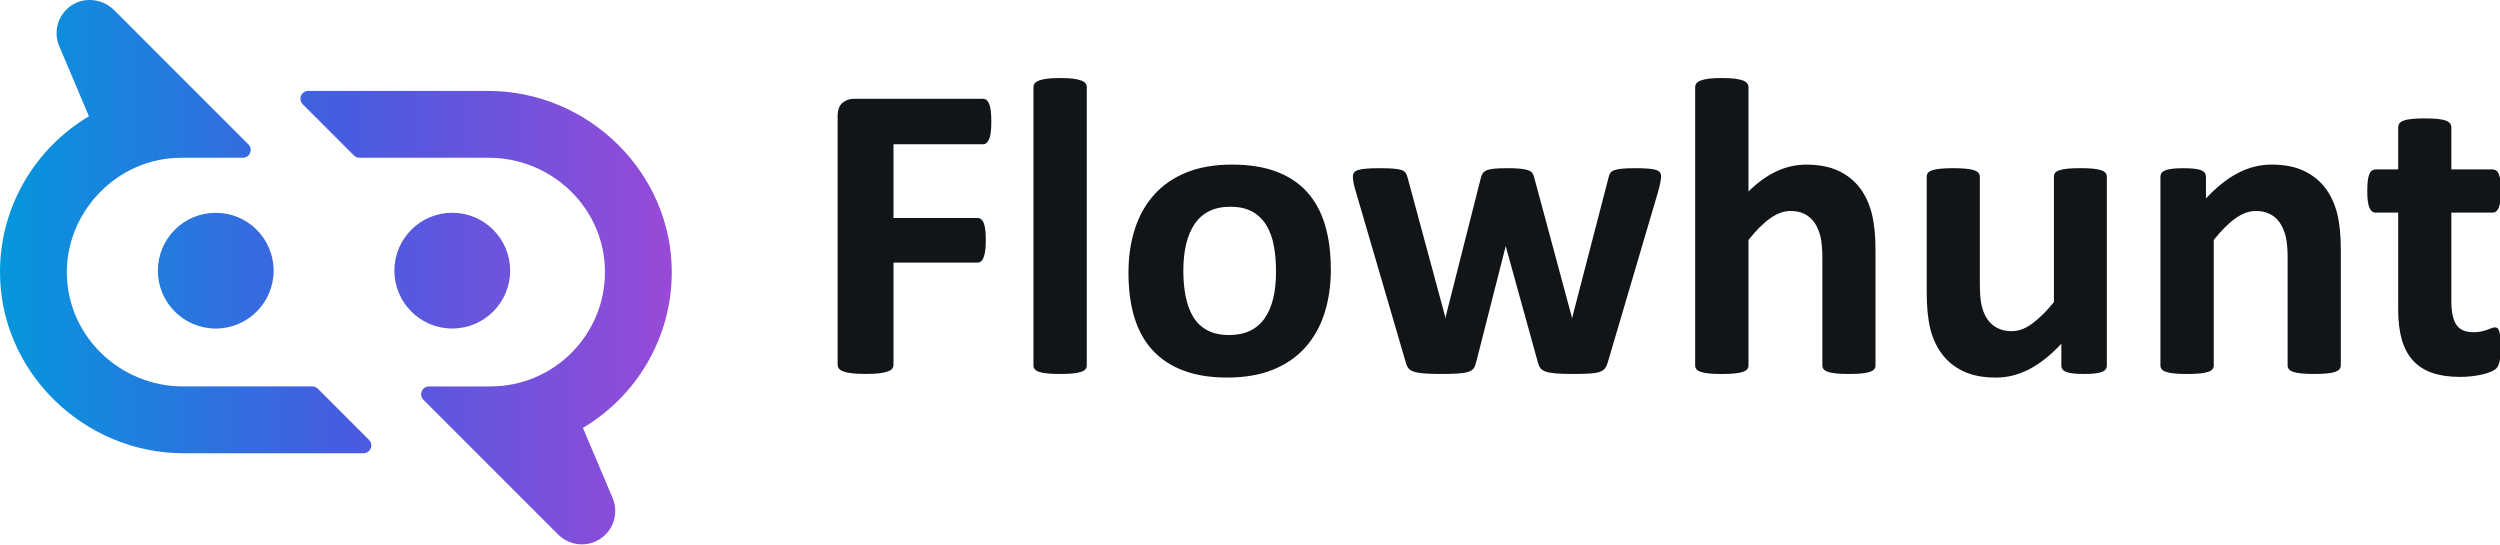
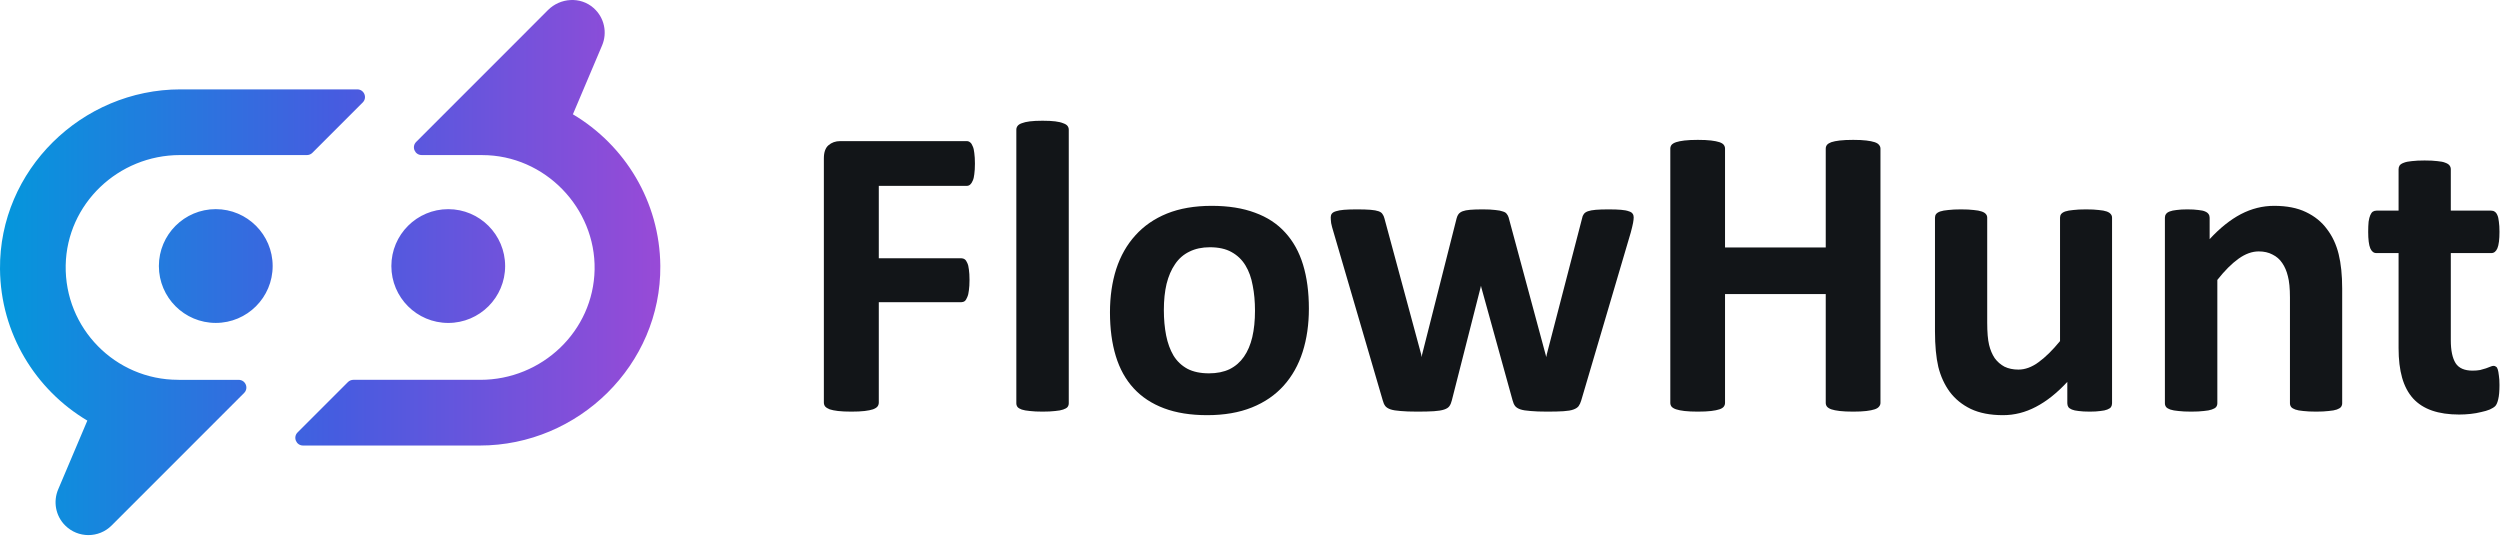
- <svg xmlns="http://www.w3.org/2000/svg" fill="none" height="226" viewBox="0 0 1038 226" width="1038">
-   <linearGradient id="a" gradientUnits="userSpaceOnUse" x1="-0" x2="278.92" y1="113.01" y2="113.01">
-     <stop offset="0" stop-color="#0497dc" />
-     <stop offset=".51" stop-color="#465ce0" />
-     <stop offset="1" stop-color="#984ad7" />
+ <svg xmlns="http://www.w3.org/2000/svg" fill="none" height="226" viewBox="0 0 1056 226" width="1056">
+   <linearGradient id="a" gradientUnits="userSpaceOnUse" x1="278.92" x2="-0" y1="113.01" y2="113.01">
+     <stop offset="0" stop-color="#984ad7" />
+     <stop offset=".49" stop-color="#465ce0" />
+     <stop offset="1" stop-color="#0497dc" />
  </linearGradient>
  <clipPath id="b">
-     <path d="m0 0h1038v226h-1038z" />
+     <path d="m0 0h1056v226h-1056z" />
  </clipPath>
  <g clip-path="url(#b)">
-     <path d="m242.02 177.64 12.33 29.09c2.14 5.05 1.16 11.11-2.96 15.23-2.71 2.71-6.26 4.06-9.81 4.06s-7.1-1.35-9.81-4.06l-11.72-11.72-44.24-44.25c-2.05-2.05-.6-5.54 2.3-5.54h25.14c.15 0 .3-.02.46-.02 26.48 0 47.96-21.79 47.46-48.38-.49-25.99-22.26-46.55-48.25-46.55h-53.65c-.86 0-1.69-.34-2.3-.95l-21.26-21.26c-2.05-2.05-.6-5.54 2.3-5.54h74.66c41.74 0 76.62 34.15 76.25 75.89-.24 27.21-15 51-36.89 64.02zm-166.01-17.2c-25.99 0-47.76-20.56-48.25-46.55s20.98-48.38 47.46-48.38c.16 0 .33-.02.49-.02h25.12c2.89 0 4.34-3.5 2.3-5.54l-46.51-46.51h.01l-9.16-9.18c-5.23-5.23-13.74-5.79-19.28-.88-4.65 4.11-5.84 10.52-3.59 15.82l12.33 29.08c-21.91 13.01-36.68 36.8-36.93 64.01-.37 41.74 34.51 75.9 76.25 75.9h74.67c2.89 0 4.34-3.5 2.3-5.54l-21.26-21.26c-.61-.61-1.44-.95-2.3-.95h-53.66zm13.57-72.09c-13.27 0-24.03 10.76-24.03 24.03s10.76 24.03 24.03 24.03 24.03-10.76 24.03-24.03-10.76-24.03-24.03-24.03zm98.2-.01c-13.27 0-24.03 10.76-24.03 24.03s10.76 24.03 24.03 24.03 24.03-10.76 24.03-24.03-10.76-24.03-24.03-24.03z" fill="url(#a)" />
-     <path d="m411.59 50.5c0 1.76-.07 3.24-.22 4.44s-.38 2.15-.7 2.86-.69 1.23-1.1 1.58-.88.53-1.41.53h-37.18v30.59h34.89c.53 0 1 .15 1.41.44s.78.79 1.1 1.49.56 1.64.7 2.81c.15 1.17.22 2.64.22 4.39s-.07 3.22-.22 4.39-.38 2.14-.7 2.9-.69 1.3-1.1 1.63c-.41.32-.88.48-1.41.48h-34.89v42.36c0 .65-.18 1.2-.53 1.67s-.98.87-1.89 1.19-2.1.57-3.56.75c-1.47.18-3.34.26-5.62.26s-4.09-.09-5.58-.26-2.68-.42-3.56-.75c-.88-.32-1.51-.72-1.89-1.19s-.57-1.02-.57-1.67v-103.08c0-2.58.66-4.44 1.98-5.58s2.94-1.71 4.88-1.71h53.53c.53 0 1 .16 1.41.48s.78.85 1.1 1.58.56 1.71.7 2.94.22 2.72.22 4.48zm39.64 101.25c0 .59-.18 1.1-.53 1.54s-.95.81-1.8 1.1-1.98.51-3.38.66c-1.41.15-3.19.22-5.36.22s-3.96-.07-5.36-.22c-1.41-.15-2.54-.37-3.38-.66-.85-.29-1.45-.66-1.8-1.1s-.53-.95-.53-1.54v-115.57c0-.58.18-1.11.53-1.58s.95-.86 1.8-1.19c.85-.32 1.98-.57 3.38-.75s3.19-.26 5.36-.26 3.96.09 5.36.26 2.53.43 3.38.75 1.45.72 1.8 1.19.53 1 .53 1.58v115.58zm101.34-39.99c0 6.68-.88 12.77-2.64 18.28s-4.42 10.25-8 14.24c-3.57 3.99-8.06 7.06-13.45 9.23s-11.69 3.25-18.9 3.25-13.04-.97-18.19-2.9c-5.16-1.93-9.43-4.75-12.83-8.44s-5.92-8.23-7.56-13.62-2.46-11.54-2.46-18.46.89-12.79 2.68-18.33 4.47-10.28 8.04-14.24 8.04-7.02 13.4-9.18c5.36-2.17 11.65-3.25 18.85-3.25s13.12.95 18.28 2.86 9.42 4.7 12.79 8.39 5.87 8.23 7.51 13.62 2.46 11.57 2.46 18.54zm-22.77.88c0-3.87-.31-7.43-.92-10.68s-1.66-6.08-3.12-8.48-3.41-4.28-5.84-5.62c-2.43-1.35-5.49-2.02-9.18-2.02-3.28 0-6.15.6-8.61 1.8s-4.48 2.96-6.06 5.27c-1.58 2.32-2.77 5.1-3.56 8.35s-1.19 6.96-1.19 11.12c0 3.87.32 7.43.97 10.68.64 3.25 1.68 6.08 3.12 8.48s3.38 4.26 5.84 5.58 5.51 1.98 9.14 1.98c3.34 0 6.24-.6 8.7-1.8s4.48-2.94 6.06-5.23 2.75-5.05 3.52-8.31c.76-3.25 1.14-6.96 1.14-11.12zm159.88-39.46c0 .65-.09 1.44-.26 2.37-.18.94-.5 2.29-.97 4.04l-20.92 70.93c-.29 1-.67 1.8-1.14 2.42s-1.19 1.1-2.15 1.45-2.34.58-4.13.7-4.12.18-6.99.18-5.22-.07-7.03-.22c-1.82-.15-3.24-.4-4.26-.75-1.03-.35-1.77-.83-2.24-1.45s-.82-1.39-1.05-2.33l-13.18-47.64-.18-.79-.18.79-12.13 47.64c-.23 1-.57 1.8-1.01 2.42s-1.19 1.1-2.24 1.45-2.49.58-4.31.7-4.16.18-7.03.18-5.29-.07-7.08-.22-3.19-.4-4.22-.75-1.77-.83-2.24-1.45-.82-1.39-1.05-2.33l-20.74-70.93c-.53-1.7-.87-3.03-1.01-4-.15-.97-.22-1.77-.22-2.42 0-.58.16-1.1.48-1.54s.91-.79 1.76-1.05 1.99-.45 3.43-.57 3.24-.18 5.41-.18c2.34 0 4.25.06 5.71.18s2.61.32 3.43.62c.82.29 1.39.69 1.71 1.19s.57 1.1.75 1.8l15.56 57.57.18 1.05.18-1.05 14.59-57.57c.18-.7.45-1.3.83-1.8s.95-.89 1.71-1.19c.76-.29 1.83-.5 3.21-.62s3.15-.18 5.32-.18 3.92.07 5.27.22 2.42.35 3.21.62 1.35.62 1.67 1.05c.32.44.57.95.75 1.54l15.64 58.01.26.97.18-1.05 14.94-57.57c.12-.7.35-1.3.7-1.8s.94-.89 1.76-1.19c.82-.29 1.93-.5 3.34-.62s3.19-.18 5.36-.18 3.94.06 5.32.18 2.46.31 3.25.57 1.33.62 1.63 1.05c.29.44.44.95.44 1.54zm89.03 78.57c0 .59-.18 1.1-.53 1.54s-.94.81-1.76 1.1-1.95.51-3.38.66c-1.44.15-3.21.22-5.32.22s-3.97-.07-5.41-.22-2.56-.37-3.38-.66-1.41-.66-1.76-1.1-.53-.95-.53-1.54v-44.74c0-3.81-.28-6.8-.83-8.96-.56-2.17-1.36-4.03-2.42-5.58-1.05-1.55-2.42-2.75-4.09-3.6s-3.62-1.27-5.84-1.27c-2.81 0-5.66 1.03-8.53 3.08s-5.86 5.04-8.96 8.96v52.12c0 .59-.18 1.1-.53 1.54s-.95.81-1.8 1.1-1.98.51-3.38.66c-1.41.15-3.19.22-5.36.22s-3.96-.07-5.36-.22c-1.41-.15-2.54-.37-3.38-.66-.85-.29-1.45-.66-1.8-1.1s-.53-.95-.53-1.54v-115.58c0-.58.18-1.11.53-1.58s.95-.86 1.8-1.19c.85-.32 1.98-.57 3.38-.75s3.19-.26 5.36-.26 3.96.09 5.36.26 2.53.43 3.38.75 1.45.72 1.8 1.19.53 1 .53 1.58v43.33c3.81-3.75 7.69-6.55 11.65-8.39s8.07-2.77 12.35-2.77c5.33 0 9.83.88 13.49 2.64s6.62 4.16 8.88 7.21c2.25 3.05 3.88 6.61 4.88 10.68s1.49 9.01 1.49 14.81v48.08zm96.06 0c0 .59-.15 1.1-.44 1.54s-.81.81-1.54 1.1-1.7.51-2.9.66-2.71.22-4.53.22c-1.93 0-3.5-.07-4.7-.22s-2.15-.37-2.86-.66c-.7-.29-1.2-.66-1.49-1.1s-.44-.95-.44-1.54v-9.05c-4.34 4.69-8.75 8.2-13.23 10.55s-9.13 3.52-13.93 3.52c-5.39 0-9.92-.88-13.58-2.64s-6.62-4.16-8.88-7.21-3.87-6.58-4.83-10.59c-.97-4.01-1.45-9.01-1.45-14.99v-47.99c0-.58.16-1.1.48-1.54s.91-.8 1.76-1.1c.85-.29 1.99-.51 3.43-.66s3.21-.22 5.32-.22 3.96.07 5.36.22c1.41.15 2.53.37 3.38.66s1.45.66 1.8 1.1.53.95.53 1.54v44.3c0 4.1.26 7.24.79 9.4.53 2.17 1.33 4.03 2.42 5.58 1.08 1.55 2.46 2.75 4.13 3.6s3.62 1.27 5.84 1.27c2.81 0 5.64-1.02 8.48-3.08 2.84-2.05 5.87-5.04 9.1-8.96v-52.12c0-.58.16-1.1.48-1.54s.91-.8 1.76-1.1c.85-.29 1.98-.51 3.38-.66 1.41-.15 3.19-.22 5.36-.22s3.96.07 5.36.22c1.41.15 2.52.37 3.34.66s1.41.66 1.76 1.1.53.95.53 1.54v78.4zm97.12 0c0 .59-.18 1.1-.53 1.54s-.94.81-1.76 1.1-1.95.51-3.38.66c-1.44.15-3.21.22-5.32.22s-3.97-.07-5.41-.22-2.56-.37-3.38-.66-1.41-.66-1.76-1.1-.53-.95-.53-1.54v-44.74c0-3.81-.28-6.8-.83-8.96-.56-2.17-1.36-4.03-2.42-5.58-1.05-1.55-2.42-2.75-4.09-3.6s-3.62-1.27-5.84-1.27c-2.81 0-5.66 1.03-8.53 3.08s-5.86 5.04-8.96 8.96v52.12c0 .59-.18 1.1-.53 1.54s-.95.81-1.8 1.1-1.98.51-3.38.66c-1.41.15-3.19.22-5.36.22s-3.96-.07-5.36-.22c-1.41-.15-2.54-.37-3.38-.66-.85-.29-1.45-.66-1.8-1.1s-.53-.95-.53-1.54v-78.4c0-.58.15-1.1.44-1.54s.82-.8 1.58-1.1c.76-.29 1.74-.51 2.94-.66s2.71-.22 4.53-.22 3.43.07 4.66.22 2.18.37 2.86.66c.67.29 1.16.66 1.45 1.1s.44.95.44 1.54v9.05c4.34-4.69 8.75-8.2 13.23-10.55 4.48-2.34 9.15-3.52 14.02-3.52 5.33 0 9.83.88 13.49 2.64s6.62 4.15 8.88 7.16c2.25 3.02 3.88 6.55 4.88 10.59s1.49 8.91 1.49 14.59v48.43zm66.45-7.73c0 2.58-.16 4.56-.48 5.93-.32 1.38-.75 2.34-1.27 2.9-.53.56-1.3 1.05-2.33 1.49s-2.23.82-3.6 1.14c-1.38.32-2.87.57-4.48.75s-3.24.26-4.88.26c-4.39 0-8.2-.56-11.43-1.67-3.22-1.11-5.89-2.83-8-5.14s-3.66-5.23-4.66-8.75-1.49-7.67-1.49-12.48v-40.17h-9.4c-1.11 0-1.96-.69-2.55-2.07s-.88-3.68-.88-6.9c0-1.7.07-3.13.22-4.31.15-1.17.37-2.09.66-2.77.29-.67.66-1.16 1.1-1.45s.95-.44 1.54-.44h9.32v-17.49c0-.58.16-1.11.48-1.58s.91-.86 1.76-1.19c.85-.32 1.99-.56 3.43-.7 1.44-.15 3.21-.22 5.32-.22s3.97.07 5.41.22 2.56.38 3.38.7 1.41.72 1.76 1.19.53 1 .53 1.58v17.49h17.05c.58 0 1.1.15 1.54.44s.8.78 1.1 1.45c.29.67.51 1.6.66 2.77s.22 2.61.22 4.31c0 3.22-.29 5.52-.88 6.9s-1.44 2.07-2.55 2.07h-17.14v36.83c0 4.28.67 7.49 2.02 9.62 1.35 2.14 3.75 3.21 7.21 3.21 1.17 0 2.23-.1 3.16-.31.94-.2 1.77-.44 2.5-.7s1.35-.5 1.85-.7.95-.31 1.36-.31c.35 0 .69.1 1.01.31s.57.62.75 1.23.34 1.45.48 2.5c.15 1.05.22 2.4.22 4.04z" fill="#121518" />
+     <path d="m36.9 177.64-12.33 29.09c-2.14 5.05-1.16 11.11 2.96 15.23 2.71 2.71 6.26 4.06 9.81 4.06s7.1-1.35 9.81-4.06l11.72-11.72 44.24-44.25c2.05-2.05.6-5.54-2.3-5.54h-25.14c-.15 0-.3-.02-.46-.02-26.48 0-47.96-21.79-47.46-48.38.49-25.99 22.26-46.55 48.25-46.55h53.65c.86 0 1.69-.34 2.3-.95l21.26-21.26c2.05-2.05.6-5.54-2.3-5.54h-74.66c-41.74 0-76.62 34.15-76.25 75.89.24 27.21 15 51 36.89 64.02zm166.01-17.2c25.99 0 47.76-20.56 48.25-46.55s-20.98-48.38-47.46-48.38c-.16 0-.33-.02-.49-.02h-25.12c-2.89 0-4.34-3.5-2.3-5.54l46.51-46.51h-.01l9.16-9.18c5.23-5.23 13.74-5.79 19.28-.88 4.65 4.11 5.84 10.52 3.59 15.82l-12.33 29.08c21.91 13.01 36.68 36.8 36.93 64.01.37 41.74-34.51 75.9-76.25 75.9h-74.67c-2.89 0-4.34-3.5-2.3-5.54l21.26-21.26c.61-.61 1.44-.95 2.3-.95h53.66zm-13.57-72.09c13.27 0 24.03 10.76 24.03 24.03s-10.76 24.03-24.03 24.03-24.03-10.76-24.03-24.03 10.76-24.03 24.03-24.03zm-98.2-.01c13.27 0 24.03 10.76 24.03 24.03s-10.76 24.03-24.03 24.03-24.03-10.76-24.03-24.03 10.76-24.03 24.03-24.03z" fill="url(#a)" />
+     <g fill="#121518">
+       <path d="m1055.78 162.621c0 2.578-.17 4.57-.52 5.977-.3 1.347-.71 2.314-1.23 2.9-.53.527-1.32 1.025-2.38 1.494-.99.41-2.19.762-3.6 1.055-1.35.351-2.84.615-4.48.791-1.59.176-3.2.264-4.84.264-4.39 0-8.2-.557-11.42-1.67-3.23-1.114-5.89-2.813-8-5.098-2.11-2.344-3.66-5.273-4.66-8.789s-1.49-7.676-1.49-12.481v-40.166h-9.41c-1.11 0-1.96-.673-2.55-2.021-.58-1.406-.88-3.721-.88-6.943 0-1.699.06-3.135.18-4.307.18-1.172.41-2.08.7-2.725.3-.703.65-1.201 1.06-1.494.47-.293.99-.439 1.58-.439h9.32v-17.49c0-.586.14-1.113.44-1.582.35-.469.93-.85 1.75-1.143.88-.352 2.03-.586 3.43-.703 1.47-.176 3.25-.264 5.36-.264 2.17 0 3.96.088 5.36.264 1.47.117 2.61.351 3.43.703.82.293 1.41.674 1.76 1.143.35.469.53.996.53 1.582v17.49h17.05c.58 0 1.08.146 1.49.439.47.293.85.791 1.14 1.494.3.645.5 1.553.62 2.725.18 1.172.26 2.607.26 4.307 0 3.222-.29 5.537-.88 6.943-.58 1.348-1.43 2.021-2.54 2.021h-17.14v36.827c0 4.277.67 7.5 2.02 9.668 1.35 2.109 3.75 3.164 7.21 3.164 1.17 0 2.22-.088 3.16-.264.94-.234 1.76-.469 2.46-.703.76-.293 1.38-.528 1.85-.703.52-.235.99-.352 1.4-.352.35 0 .68.117.97.352.35.175.61.586.79 1.23.18.586.32 1.406.44 2.461.18 1.055.26 2.402.26 4.043z" />
+       <path d="m989.338 170.355c0 .586-.176 1.114-.527 1.583-.352.41-.938.761-1.758 1.054-.821.293-1.963.498-3.428.615-1.406.176-3.164.264-5.273.264-2.168 0-3.985-.088-5.45-.264-1.406-.117-2.519-.322-3.34-.615-.82-.293-1.406-.644-1.757-1.054-.352-.469-.528-.997-.528-1.583v-44.736c0-3.808-.293-6.797-.879-8.965-.527-2.168-1.318-4.013-2.373-5.537-1.054-1.582-2.431-2.783-4.13-3.603-1.641-.879-3.575-1.319-5.801-1.319-2.813 0-5.655 1.026-8.526 3.076-2.871 2.051-5.859 5.04-8.964 8.965v52.119c0 .586-.176 1.114-.528 1.583-.351.41-.967.761-1.846 1.054-.82.293-1.933.498-3.339.615-1.407.176-3.194.264-5.362.264s-3.955-.088-5.361-.264c-1.406-.117-2.549-.322-3.428-.615-.82-.293-1.406-.644-1.758-1.054-.351-.469-.527-.997-.527-1.583v-78.398c0-.586.147-1.084.44-1.494.293-.469.82-.85 1.582-1.143.761-.293 1.728-.498 2.9-.615 1.23-.176 2.754-.264 4.57-.264 1.875 0 3.428.088 4.658.264 1.231.117 2.168.322 2.813.615.703.293 1.201.674 1.494 1.143.293.41.44.908.44 1.494v9.053c4.336-4.688 8.73-8.203 13.183-10.547 4.512-2.344 9.199-3.516 14.063-3.516 5.332 0 9.814.879 13.447 2.637 3.691 1.758 6.65 4.16 8.877 7.207 2.285 2.988 3.926 6.504 4.922 10.547s1.494 8.906 1.494 14.59z" />
+       <path d="m892.131 170.355c0 .586-.147 1.114-.44 1.583-.293.41-.82.761-1.582 1.054-.703.293-1.67.498-2.9.615-1.172.176-2.666.264-4.482.264-1.934 0-3.516-.088-4.747-.264-1.171-.117-2.109-.322-2.812-.615s-1.201-.644-1.494-1.054c-.293-.469-.44-.997-.44-1.583v-9.052c-4.336 4.687-8.759 8.203-13.271 10.547-4.453 2.343-9.082 3.515-13.887 3.515-5.39 0-9.931-.879-13.623-2.636-3.633-1.758-6.592-4.161-8.877-7.208-2.226-3.046-3.838-6.562-4.834-10.546-.937-4.043-1.406-9.053-1.406-15.03v-47.988c0-.586.146-1.084.439-1.494.352-.469.938-.85 1.758-1.143.879-.293 2.022-.498 3.428-.615 1.465-.176 3.252-.264 5.361-.264 2.168 0 3.955.088 5.362.264 1.406.117 2.519.322 3.339.615.879.293 1.495.674 1.846 1.143.352.41.527.908.527 1.494v44.297c0 4.101.264 7.236.792 9.404.527 2.168 1.318 4.043 2.373 5.625 1.113 1.524 2.49 2.725 4.13 3.604 1.7.82 3.663 1.23 5.889 1.23 2.813 0 5.625-1.025 8.438-3.076 2.871-2.051 5.918-5.039 9.14-8.965v-52.119c0-.586.147-1.084.44-1.494.351-.469.937-.85 1.757-1.143.879-.293 2.022-.498 3.428-.615 1.406-.176 3.194-.264 5.362-.264 2.167 0 3.955.088 5.361.264 1.406.117 2.519.322 3.34.615.82.293 1.406.674 1.758 1.143.351.41.527.908.527 1.494z" />
+       <path d="m794.309 170.18c0 .586-.205 1.113-.616 1.582-.351.468-.966.849-1.845 1.142s-2.051.528-3.516.703c-1.465.176-3.311.264-5.537.264-2.285 0-4.19-.088-5.713-.264-1.465-.175-2.637-.41-3.516-.703-.82-.293-1.435-.674-1.845-1.142-.352-.469-.528-.996-.528-1.582v-45.967h-42.539v45.967c0 .586-.175 1.113-.527 1.582-.352.468-.967.849-1.846 1.142s-2.051.528-3.515.703c-1.465.176-3.34.264-5.625.264-2.227 0-4.102-.088-5.625-.264-1.465-.175-2.637-.41-3.516-.703s-1.523-.674-1.934-1.142c-.351-.469-.527-.996-.527-1.582v-107.403c0-.586.176-1.113.527-1.582.411-.469 1.055-.85 1.934-1.143.879-.293 2.051-.527 3.516-.703 1.523-.176 3.398-.264 5.625-.264 2.285 0 4.16.088 5.625.264 1.464.176 2.636.41 3.515.703.879.293 1.494.674 1.846 1.143.352.469.527.996.527 1.582v41.748h42.539v-41.748c0-.586.176-1.113.528-1.582.41-.469 1.025-.85 1.845-1.143.879-.293 2.051-.527 3.516-.703 1.523-.176 3.428-.264 5.713-.264 2.226 0 4.072.088 5.537.264s2.637.41 3.516.703c.879.293 1.494.674 1.845 1.143.411.469.616.996.616 1.582z" />
+       <path d="m690.07 91.781c0 .645-.088 1.436-.263 2.373-.176.938-.498 2.285-.967 4.043l-20.918 70.928c-.293.996-.674 1.816-1.143 2.461-.468.586-1.201 1.055-2.197 1.406-.937.352-2.314.586-4.131.703-1.758.117-4.072.176-6.943.176s-5.215-.088-7.031-.264c-1.817-.117-3.252-.351-4.307-.703-.996-.351-1.729-.82-2.197-1.406-.469-.644-.821-1.436-1.055-2.373l-13.184-47.637-.175-.791-.176.791-12.129 47.637c-.234.996-.586 1.816-1.055 2.461-.41.586-1.142 1.055-2.197 1.406-1.055.352-2.49.586-4.307.703-1.816.117-4.16.176-7.031.176-2.93 0-5.303-.088-7.119-.264-1.758-.117-3.164-.351-4.219-.703-.996-.351-1.728-.82-2.197-1.406-.469-.644-.82-1.436-1.055-2.373l-20.742-70.928c-.527-1.699-.879-3.018-1.055-3.955-.117-.996-.175-1.816-.175-2.461 0-.586.146-1.084.439-1.494.352-.469.938-.82 1.758-1.055.879-.293 2.021-.498 3.428-.615 1.464-.117 3.281-.176 5.449-.176 2.344 0 4.248.059 5.713.176s2.607.322 3.427.615c.821.293 1.377.703 1.67 1.23.352.469.616 1.055.791 1.758l15.557 57.568.176 1.055.176-1.055 14.589-57.568c.176-.703.44-1.289.791-1.758.411-.527.996-.938 1.758-1.23.762-.293 1.817-.498 3.164-.615 1.407-.117 3.194-.176 5.362-.176s3.925.088 5.273.264c1.348.117 2.402.322 3.164.615.82.234 1.377.586 1.67 1.055.352.41.615.908.791 1.494l15.645 58.008.263.967.176-1.055 14.941-57.568c.118-.703.352-1.289.704-1.758.351-.527.937-.938 1.757-1.23.821-.293 1.934-.498 3.34-.615s3.194-.176 5.362-.176 3.925.059 5.273.176c1.406.117 2.49.322 3.252.615.82.234 1.377.586 1.67 1.055.293.41.439.908.439 1.494z" />
+       <path d="m552.873 130.365c0 6.68-.879 12.774-2.637 18.281-1.757 5.508-4.424 10.254-7.998 14.239-3.574 3.984-8.056 7.06-13.447 9.228s-11.689 3.252-18.896 3.252c-6.973 0-13.038-.967-18.194-2.9-5.156-1.934-9.433-4.746-12.832-8.438-3.398-3.691-5.918-8.232-7.558-13.623-1.641-5.39-2.461-11.543-2.461-18.457 0-6.679.879-12.773 2.636-18.281 1.817-5.566 4.512-10.312 8.086-14.238 3.574-3.984 8.028-7.061 13.36-9.229 5.39-2.168 11.689-3.252 18.896-3.252 7.031 0 13.125.967 18.281 2.9 5.157 1.875 9.405 4.658 12.745 8.35 3.398 3.692 5.917 8.233 7.558 13.623 1.641 5.391 2.461 11.573 2.461 18.545zm-22.764.879c0-3.867-.322-7.412-.966-10.635-.586-3.281-1.612-6.123-3.077-8.525-1.464-2.402-3.427-4.277-5.888-5.625-2.403-1.348-5.449-2.021-9.141-2.021-3.281 0-6.152.615-8.613 1.845-2.461 1.172-4.483 2.93-6.065 5.274-1.582 2.285-2.783 5.068-3.603 8.349-.762 3.223-1.143 6.914-1.143 11.074 0 3.868.323 7.442.967 10.723.645 3.223 1.67 6.035 3.076 8.438 1.465 2.402 3.428 4.277 5.889 5.625 2.461 1.289 5.508 1.933 9.141 1.933 3.339 0 6.24-.586 8.701-1.758 2.461-1.23 4.482-2.988 6.064-5.273s2.754-5.039 3.516-8.262c.762-3.281 1.142-7.002 1.142-11.162z" />
+       <path d="m451.447 170.355c0 .586-.176 1.114-.527 1.583-.352.41-.967.761-1.846 1.054-.82.293-1.933.498-3.34.615-1.406.176-3.193.264-5.361.264s-3.955-.088-5.361-.264c-1.407-.117-2.549-.322-3.428-.615-.82-.293-1.406-.644-1.758-1.054-.351-.469-.527-.997-.527-1.583v-115.576c0-.586.176-1.113.527-1.582.352-.469.938-.85 1.758-1.143.879-.352 2.021-.615 3.428-.791 1.406-.176 3.193-.264 5.361-.264s3.955.088 5.361.264c1.407.176 2.52.439 3.34.791.879.293 1.494.674 1.846 1.143.351.469.527.996.527 1.582z" />
+       <path d="m411.809 69.106c0 1.758-.088 3.252-.264 4.482-.117 1.172-.352 2.109-.703 2.812-.293.703-.645 1.23-1.055 1.582-.41.352-.879.527-1.406.527h-37.178v30.586h34.893c.527 0 .996.146 1.406.439s.762.791 1.055 1.494c.351.703.586 1.641.703 2.813.176 1.172.263 2.637.263 4.394 0 1.758-.087 3.223-.263 4.395-.117 1.172-.352 2.139-.703 2.9-.293.762-.645 1.319-1.055 1.67-.41.293-.879.44-1.406.44h-34.893v42.363c0 .644-.176 1.201-.527 1.67-.352.469-.996.879-1.934 1.23-.879.293-2.051.528-3.515.703-1.465.176-3.34.264-5.625.264-2.227 0-4.102-.088-5.625-.264-1.465-.175-2.637-.41-3.516-.703-.879-.351-1.523-.761-1.934-1.23-.351-.469-.527-1.026-.527-1.67v-103.096c0-2.578.645-4.424 1.934-5.537 1.347-1.172 2.988-1.758 4.921-1.758h53.526c.527 0 .996.176 1.406.527.41.293.762.82 1.055 1.582.351.703.586 1.67.703 2.9.176 1.23.264 2.725.264 4.482z" />
+     </g>
  </g>
</svg>
